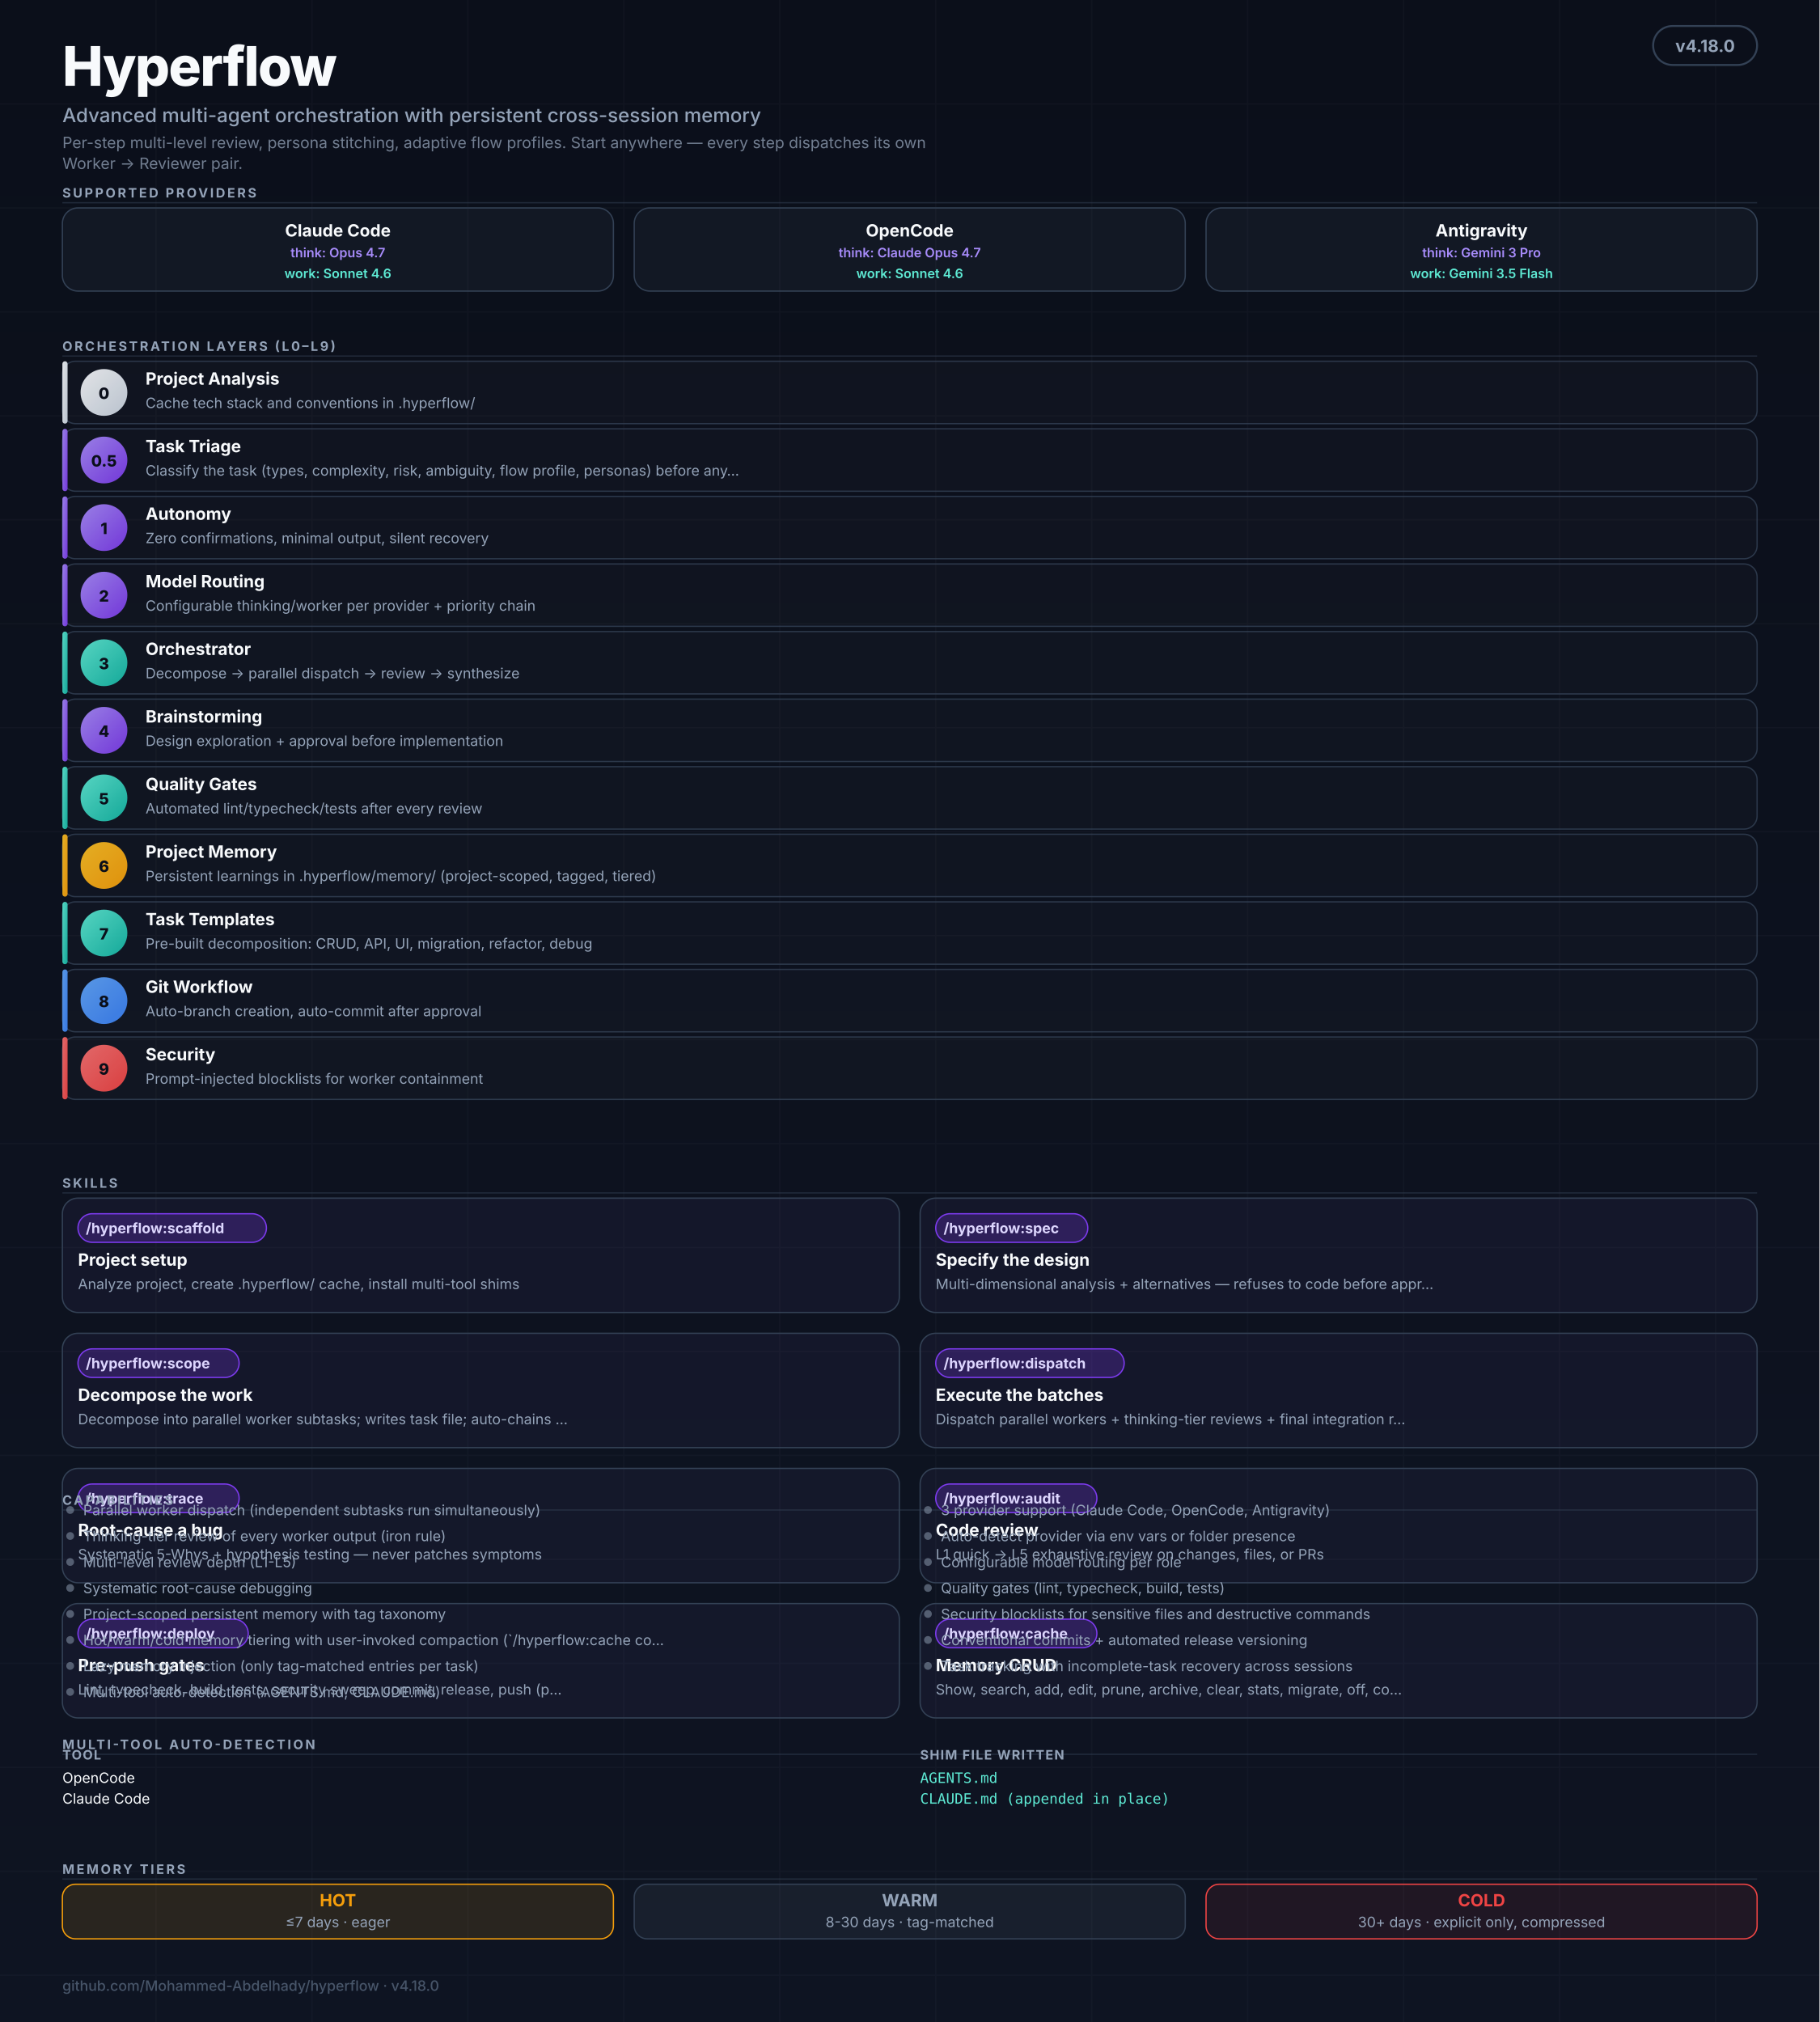
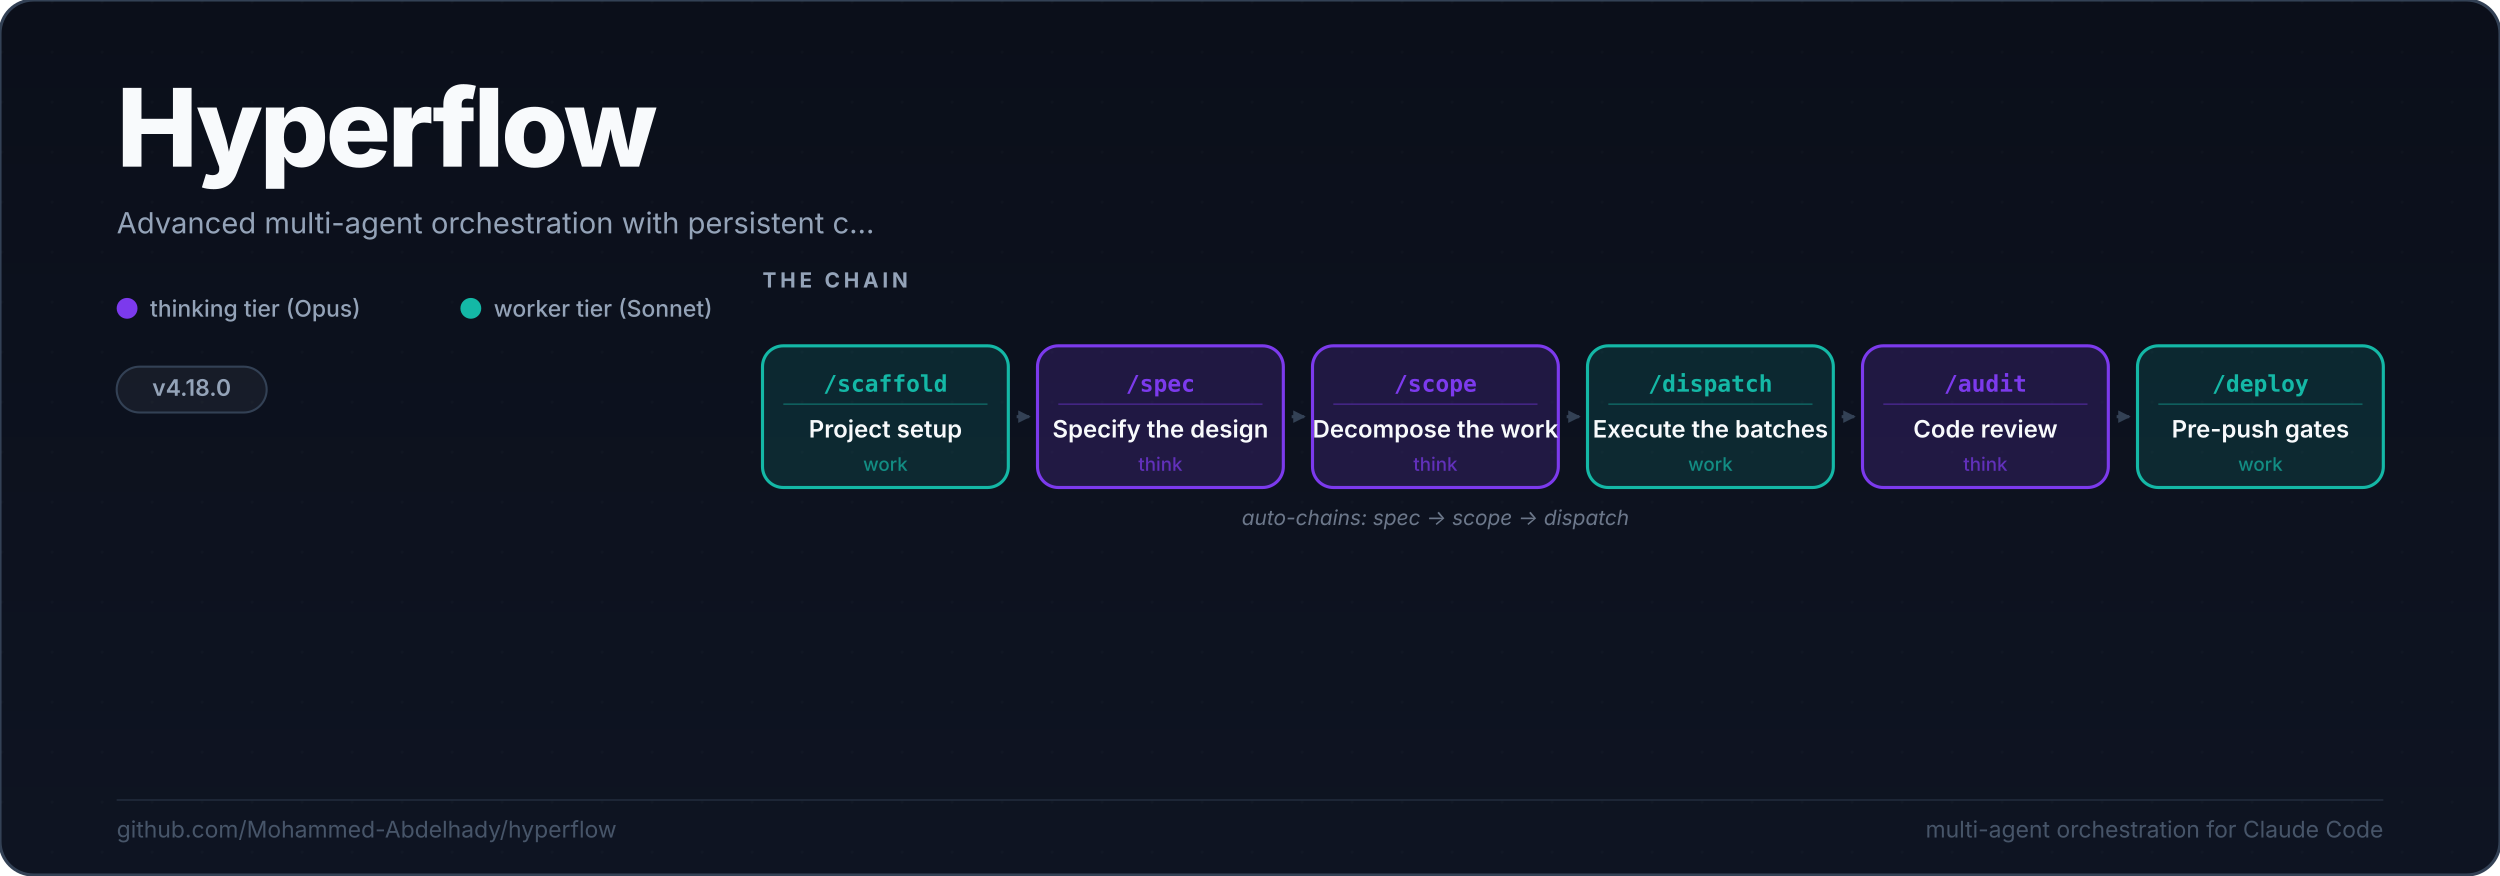
- <svg xmlns="http://www.w3.org/2000/svg" viewBox="0 0 1400 1556" role="img" aria-labelledby="hf-title hf-desc" font-family="ui-sans-serif, -apple-system, BlinkMacSystemFont, 'Segoe UI', Inter, system-ui, sans-serif">
+ <svg xmlns="http://www.w3.org/2000/svg" viewBox="0 0 1200 420" width="1200" height="420" role="img" aria-labelledby="hf-title hf-desc" font-family="ui-sans-serif, -apple-system, BlinkMacSystemFont, 'Segoe UI', Inter, system-ui, sans-serif">
  <defs>
-     <linearGradient id="bg" x1="0" y1="0" x2="0" y2="1">
+     <linearGradient id="bg-grad" x1="0" y1="0" x2="0" y2="1">
      <stop offset="0%" stop-color="#0B0F1A" />
      <stop offset="100%" stop-color="#0E1422" />
    </linearGradient>
-     <linearGradient id="grad-thinking" x1="0" y1="0" x2="1" y2="1">
-       <stop offset="0%" stop-color="#A78BFA" />
-       <stop offset="100%" stop-color="#7C3AED" />
-     </linearGradient>
-     <linearGradient id="grad-worker" x1="0" y1="0" x2="1" y2="1">
-       <stop offset="0%" stop-color="#5EEAD4" />
-       <stop offset="100%" stop-color="#14B8A6" />
-     </linearGradient>
-     <linearGradient id="grad-user" x1="0" y1="0" x2="1" y2="1">
-       <stop offset="0%" stop-color="#F8FAFC" />
-       <stop offset="100%" stop-color="#CBD5E1" />
-     </linearGradient>
-     <linearGradient id="grad-memory" x1="0" y1="0" x2="1" y2="1">
-       <stop offset="0%" stop-color="#FBBF24" />
-       <stop offset="100%" stop-color="#F59E0B" />
-     </linearGradient>
-     <linearGradient id="grad-security" x1="0" y1="0" x2="1" y2="1">
-       <stop offset="0%" stop-color="#F87171" />
-       <stop offset="100%" stop-color="#EF4444" />
-     </linearGradient>
-     <linearGradient id="grad-git" x1="0" y1="0" x2="1" y2="1">
-       <stop offset="0%" stop-color="#60A5FA" />
-       <stop offset="100%" stop-color="#3B82F6" />
-     </linearGradient>
-     <marker id="arr" viewBox="0 0 10 10" refX="9" refY="5" markerWidth="5" markerHeight="5" orient="auto-start-reverse">
-       <path d="M0,0 L10,5 L0,10 Z" fill="#475569" />
+     <marker id="arr" viewBox="0 0 8 8" refX="7" refY="4" markerWidth="4" markerHeight="4" orient="auto">
+       <path d="M0,0 L8,4 L0,8 Z" fill="#334155" />
    </marker>
+     <clipPath id="card-clip">
+       <rect width="1200" height="420" rx="16" />
+     </clipPath>
  </defs>
-   <rect width="1400" height="1556" fill="url(#bg)" />
-   <g opacity="0.04" stroke="#94A3B8" stroke-width="1">
-     <path d="M0 80 H1400 M0 160 H1400 M0 240 H1400 M0 320 H1400 M0 400 H1400 M0 480 H1400 M0 560 H1400 M0 640 H1400 M0 720 H1400 M0 800 H1400 M0 880 H1400 M0 960 H1400 M0 1040 H1400 M0 1120 H1400 M0 1200 H1400 M0 1280 H1400 M0 1360 H1400 M0 1440 H1400 M0 1520 H1400" />
-     <path d="M120 0 V1556 M240 0 V1556 M360 0 V1556 M480 0 V1556 M600 0 V1556 M720 0 V1556 M840 0 V1556 M960 0 V1556 M1080 0 V1556 M1200 0 V1556 M1320 0 V1556" />
-   </g>
-   <g transform="translate(48,20)">
-     <text y="46" fill="#F8FAFC" font-size="42" font-weight="800" letter-spacing="-1">Hyperflow</text>
-     <text y="74" fill="#94A3B8" font-size="15" font-weight="500">Advanced multi-agent orchestration with persistent cross-session memory</text>
-     <text y="94" fill="#94A3B8" font-size="12" opacity="0.75">Per-step multi-level review, persona stitching, adaptive flow profiles. Start anywhere — every step dispatches its own</text>
-     <text y="110" fill="#94A3B8" font-size="12" opacity="0.75">Worker → Reviewer pair.</text>
-   </g>
-   <rect x="1272" y="20" width="80" height="30" rx="15" fill="#0B0F1A" stroke="#334155" stroke-width="1.5" />
-   <text x="1312" y="40" text-anchor="middle" fill="#94A3B8" font-size="13" font-weight="700">v4.18.0</text>
-   <text x="48" y="152" fill="#94A3B8" font-size="10" font-weight="700" letter-spacing="1.6">SUPPORTED PROVIDERS</text>
-   <line x1="48" y1="156" x2="1352" y2="156" stroke="#334155" stroke-width="1" opacity="0.5" />
-   <g transform="translate(48,160)">
-     <rect width="424" height="64" rx="12" fill="rgba(148,163,184,0.06)" stroke="#334155" stroke-width="1" />
-     <text x="212" y="22" text-anchor="middle" fill="#F8FAFC" font-size="13" font-weight="700">Claude Code</text>
-     <text x="212" y="38" text-anchor="middle" fill="#A78BFA" font-size="10" font-weight="600">think: Opus 4.7</text>
-     <text x="212" y="54" text-anchor="middle" fill="#5EEAD4" font-size="10" font-weight="600">work: Sonnet 4.6</text>
-   </g>
-   <g transform="translate(488,160)">
-     <rect width="424" height="64" rx="12" fill="rgba(148,163,184,0.06)" stroke="#334155" stroke-width="1" />
-     <text x="212" y="22" text-anchor="middle" fill="#F8FAFC" font-size="13" font-weight="700">OpenCode</text>
-     <text x="212" y="38" text-anchor="middle" fill="#A78BFA" font-size="10" font-weight="600">think: Claude Opus 4.7</text>
-     <text x="212" y="54" text-anchor="middle" fill="#5EEAD4" font-size="10" font-weight="600">work: Sonnet 4.6</text>
-   </g>
-   <g transform="translate(928,160)">
-     <rect width="424" height="64" rx="12" fill="rgba(148,163,184,0.06)" stroke="#334155" stroke-width="1" />
-     <text x="212" y="22" text-anchor="middle" fill="#F8FAFC" font-size="13" font-weight="700">Antigravity</text>
-     <text x="212" y="38" text-anchor="middle" fill="#A78BFA" font-size="10" font-weight="600">think: Gemini 3 Pro</text>
-     <text x="212" y="54" text-anchor="middle" fill="#5EEAD4" font-size="10" font-weight="600">work: Gemini 3.5 Flash</text>
-   </g>
-   <text x="48" y="270" fill="#94A3B8" font-size="10" font-weight="700" letter-spacing="1.6">ORCHESTRATION LAYERS (L0–L9)</text>
-   <line x1="48" y1="274" x2="1352" y2="274" stroke="#334155" stroke-width="1" opacity="0.5" />
-   <rect x="48" y="278" width="1304" height="48" rx="10" fill="rgba(255,255,255,0.02)" stroke="#334155" stroke-width="1" opacity="0.8" />
-   <rect x="48" y="278" width="4" height="48" rx="2" fill="url(#grad-user)" opacity="0.9" />
-   <circle cx="80" cy="302" r="18" fill="url(#grad-user)" opacity="0.9" />
-   <text x="80" y="307" text-anchor="middle" fill="#0B0F1A" font-size="12" font-weight="800">0</text>
-   <text x="112" y="296" fill="#F8FAFC" font-size="13" font-weight="700">Project Analysis</text>
-   <text x="112" y="314" fill="#94A3B8" font-size="11">Cache tech stack and conventions in .hyperflow/</text>
-   <rect x="48" y="330" width="1304" height="48" rx="10" fill="rgba(255,255,255,0.02)" stroke="#334155" stroke-width="1" opacity="0.8" />
-   <rect x="48" y="330" width="4" height="48" rx="2" fill="url(#grad-thinking)" opacity="0.9" />
-   <circle cx="80" cy="354" r="18" fill="url(#grad-thinking)" opacity="0.9" />
-   <text x="80" y="359" text-anchor="middle" fill="#0B0F1A" font-size="12" font-weight="800">0.5</text>
-   <text x="112" y="348" fill="#F8FAFC" font-size="13" font-weight="700">Task Triage</text>
-   <text x="112" y="366" fill="#94A3B8" font-size="11">Classify the task (types, complexity, risk, ambiguity, flow profile, personas) before any…</text>
-   <rect x="48" y="382" width="1304" height="48" rx="10" fill="rgba(255,255,255,0.02)" stroke="#334155" stroke-width="1" opacity="0.8" />
-   <rect x="48" y="382" width="4" height="48" rx="2" fill="url(#grad-thinking)" opacity="0.9" />
-   <circle cx="80" cy="406" r="18" fill="url(#grad-thinking)" opacity="0.9" />
-   <text x="80" y="411" text-anchor="middle" fill="#0B0F1A" font-size="12" font-weight="800">1</text>
-   <text x="112" y="400" fill="#F8FAFC" font-size="13" font-weight="700">Autonomy</text>
-   <text x="112" y="418" fill="#94A3B8" font-size="11">Zero confirmations, minimal output, silent recovery</text>
-   <rect x="48" y="434" width="1304" height="48" rx="10" fill="rgba(255,255,255,0.02)" stroke="#334155" stroke-width="1" opacity="0.8" />
-   <rect x="48" y="434" width="4" height="48" rx="2" fill="url(#grad-thinking)" opacity="0.9" />
-   <circle cx="80" cy="458" r="18" fill="url(#grad-thinking)" opacity="0.9" />
-   <text x="80" y="463" text-anchor="middle" fill="#0B0F1A" font-size="12" font-weight="800">2</text>
-   <text x="112" y="452" fill="#F8FAFC" font-size="13" font-weight="700">Model Routing</text>
-   <text x="112" y="470" fill="#94A3B8" font-size="11">Configurable thinking/worker per provider + priority chain</text>
-   <rect x="48" y="486" width="1304" height="48" rx="10" fill="rgba(255,255,255,0.02)" stroke="#334155" stroke-width="1" opacity="0.8" />
-   <rect x="48" y="486" width="4" height="48" rx="2" fill="url(#grad-worker)" opacity="0.9" />
-   <circle cx="80" cy="510" r="18" fill="url(#grad-worker)" opacity="0.9" />
-   <text x="80" y="515" text-anchor="middle" fill="#0B0F1A" font-size="12" font-weight="800">3</text>
-   <text x="112" y="504" fill="#F8FAFC" font-size="13" font-weight="700">Orchestrator</text>
-   <text x="112" y="522" fill="#94A3B8" font-size="11">Decompose → parallel dispatch → review → synthesize</text>
-   <rect x="48" y="538" width="1304" height="48" rx="10" fill="rgba(255,255,255,0.02)" stroke="#334155" stroke-width="1" opacity="0.8" />
-   <rect x="48" y="538" width="4" height="48" rx="2" fill="url(#grad-thinking)" opacity="0.9" />
-   <circle cx="80" cy="562" r="18" fill="url(#grad-thinking)" opacity="0.9" />
-   <text x="80" y="567" text-anchor="middle" fill="#0B0F1A" font-size="12" font-weight="800">4</text>
-   <text x="112" y="556" fill="#F8FAFC" font-size="13" font-weight="700">Brainstorming</text>
-   <text x="112" y="574" fill="#94A3B8" font-size="11">Design exploration + approval before implementation</text>
-   <rect x="48" y="590" width="1304" height="48" rx="10" fill="rgba(255,255,255,0.02)" stroke="#334155" stroke-width="1" opacity="0.8" />
-   <rect x="48" y="590" width="4" height="48" rx="2" fill="url(#grad-worker)" opacity="0.9" />
-   <circle cx="80" cy="614" r="18" fill="url(#grad-worker)" opacity="0.9" />
-   <text x="80" y="619" text-anchor="middle" fill="#0B0F1A" font-size="12" font-weight="800">5</text>
-   <text x="112" y="608" fill="#F8FAFC" font-size="13" font-weight="700">Quality Gates</text>
-   <text x="112" y="626" fill="#94A3B8" font-size="11">Automated lint/typecheck/tests after every review</text>
-   <rect x="48" y="642" width="1304" height="48" rx="10" fill="rgba(255,255,255,0.02)" stroke="#334155" stroke-width="1" opacity="0.8" />
-   <rect x="48" y="642" width="4" height="48" rx="2" fill="url(#grad-memory)" opacity="0.9" />
-   <circle cx="80" cy="666" r="18" fill="url(#grad-memory)" opacity="0.9" />
-   <text x="80" y="671" text-anchor="middle" fill="#0B0F1A" font-size="12" font-weight="800">6</text>
-   <text x="112" y="660" fill="#F8FAFC" font-size="13" font-weight="700">Project Memory</text>
-   <text x="112" y="678" fill="#94A3B8" font-size="11">Persistent learnings in .hyperflow/memory/ (project-scoped, tagged, tiered)</text>
-   <rect x="48" y="694" width="1304" height="48" rx="10" fill="rgba(255,255,255,0.02)" stroke="#334155" stroke-width="1" opacity="0.8" />
-   <rect x="48" y="694" width="4" height="48" rx="2" fill="url(#grad-worker)" opacity="0.9" />
-   <circle cx="80" cy="718" r="18" fill="url(#grad-worker)" opacity="0.9" />
-   <text x="80" y="723" text-anchor="middle" fill="#0B0F1A" font-size="12" font-weight="800">7</text>
-   <text x="112" y="712" fill="#F8FAFC" font-size="13" font-weight="700">Task Templates</text>
-   <text x="112" y="730" fill="#94A3B8" font-size="11">Pre-built decomposition: CRUD, API, UI, migration, refactor, debug</text>
-   <rect x="48" y="746" width="1304" height="48" rx="10" fill="rgba(255,255,255,0.02)" stroke="#334155" stroke-width="1" opacity="0.8" />
-   <rect x="48" y="746" width="4" height="48" rx="2" fill="url(#grad-git)" opacity="0.9" />
-   <circle cx="80" cy="770" r="18" fill="url(#grad-git)" opacity="0.9" />
-   <text x="80" y="775" text-anchor="middle" fill="#0B0F1A" font-size="12" font-weight="800">8</text>
-   <text x="112" y="764" fill="#F8FAFC" font-size="13" font-weight="700">Git Workflow</text>
-   <text x="112" y="782" fill="#94A3B8" font-size="11">Auto-branch creation, auto-commit after approval</text>
-   <rect x="48" y="798" width="1304" height="48" rx="10" fill="rgba(255,255,255,0.02)" stroke="#334155" stroke-width="1" opacity="0.8" />
-   <rect x="48" y="798" width="4" height="48" rx="2" fill="url(#grad-security)" opacity="0.9" />
-   <circle cx="80" cy="822" r="18" fill="url(#grad-security)" opacity="0.9" />
-   <text x="80" y="827" text-anchor="middle" fill="#0B0F1A" font-size="12" font-weight="800">9</text>
-   <text x="112" y="816" fill="#F8FAFC" font-size="13" font-weight="700">Security</text>
-   <text x="112" y="834" fill="#94A3B8" font-size="11">Prompt-injected blocklists for worker containment</text>
-   <text x="48" y="914" fill="#94A3B8" font-size="10" font-weight="700" letter-spacing="1.6">SKILLS</text>
-   <line x1="48" y1="918" x2="1352" y2="918" stroke="#334155" stroke-width="1" opacity="0.5" />
-   <g transform="translate(48,922)">
-     <rect width="644" height="88" rx="12" fill="rgba(167,139,250,0.05)" stroke="#334155" stroke-width="1" />
-     <rect x="12" y="12" width="145" height="22" rx="11" fill="rgba(124,58,237,0.25)" stroke="#7C3AED" stroke-width="1" />
-     <text x="18" y="27" fill="#DDD6FE" font-size="11" font-weight="700">/hyperflow:scaffold</text>
-     <text x="12" y="52" fill="#F8FAFC" font-size="13" font-weight="700">Project setup</text>
-     <text x="12" y="70" fill="#94A3B8" font-size="11">Analyze project, create .hyperflow/ cache, install multi-tool shims</text>
-   </g>
-   <g transform="translate(708,922)">
-     <rect width="644" height="88" rx="12" fill="rgba(167,139,250,0.05)" stroke="#334155" stroke-width="1" />
-     <rect x="12" y="12" width="117" height="22" rx="11" fill="rgba(124,58,237,0.25)" stroke="#7C3AED" stroke-width="1" />
-     <text x="18" y="27" fill="#DDD6FE" font-size="11" font-weight="700">/hyperflow:spec</text>
-     <text x="12" y="52" fill="#F8FAFC" font-size="13" font-weight="700">Specify the design</text>
-     <text x="12" y="70" fill="#94A3B8" font-size="11">Multi-dimensional analysis + alternatives — refuses to code before appr…</text>
-   </g>
-   <g transform="translate(48,1026)">
-     <rect width="644" height="88" rx="12" fill="rgba(167,139,250,0.05)" stroke="#334155" stroke-width="1" />
-     <rect x="12" y="12" width="124" height="22" rx="11" fill="rgba(124,58,237,0.25)" stroke="#7C3AED" stroke-width="1" />
-     <text x="18" y="27" fill="#DDD6FE" font-size="11" font-weight="700">/hyperflow:scope</text>
-     <text x="12" y="52" fill="#F8FAFC" font-size="13" font-weight="700">Decompose the work</text>
-     <text x="12" y="70" fill="#94A3B8" font-size="11">Decompose into parallel worker subtasks; writes task file; auto-chains …</text>
-   </g>
-   <g transform="translate(708,1026)">
-     <rect width="644" height="88" rx="12" fill="rgba(167,139,250,0.05)" stroke="#334155" stroke-width="1" />
-     <rect x="12" y="12" width="145" height="22" rx="11" fill="rgba(124,58,237,0.25)" stroke="#7C3AED" stroke-width="1" />
-     <text x="18" y="27" fill="#DDD6FE" font-size="11" font-weight="700">/hyperflow:dispatch</text>
-     <text x="12" y="52" fill="#F8FAFC" font-size="13" font-weight="700">Execute the batches</text>
-     <text x="12" y="70" fill="#94A3B8" font-size="11">Dispatch parallel workers + thinking-tier reviews + final integration r…</text>
-   </g>
-   <g transform="translate(48,1130)">
-     <rect width="644" height="88" rx="12" fill="rgba(167,139,250,0.05)" stroke="#334155" stroke-width="1" />
-     <rect x="12" y="12" width="124" height="22" rx="11" fill="rgba(124,58,237,0.25)" stroke="#7C3AED" stroke-width="1" />
-     <text x="18" y="27" fill="#DDD6FE" font-size="11" font-weight="700">/hyperflow:trace</text>
-     <text x="12" y="52" fill="#F8FAFC" font-size="13" font-weight="700">Root-cause a bug</text>
-     <text x="12" y="70" fill="#94A3B8" font-size="11">Systematic 5-Whys + hypothesis testing — never patches symptoms</text>
-   </g>
-   <g transform="translate(708,1130)">
-     <rect width="644" height="88" rx="12" fill="rgba(167,139,250,0.05)" stroke="#334155" stroke-width="1" />
-     <rect x="12" y="12" width="124" height="22" rx="11" fill="rgba(124,58,237,0.25)" stroke="#7C3AED" stroke-width="1" />
-     <text x="18" y="27" fill="#DDD6FE" font-size="11" font-weight="700">/hyperflow:audit</text>
-     <text x="12" y="52" fill="#F8FAFC" font-size="13" font-weight="700">Code review</text>
-     <text x="12" y="70" fill="#94A3B8" font-size="11">L1 quick → L5 exhaustive review on changes, files, or PRs</text>
-   </g>
-   <g transform="translate(48,1234)">
-     <rect width="644" height="88" rx="12" fill="rgba(167,139,250,0.05)" stroke="#334155" stroke-width="1" />
-     <rect x="12" y="12" width="131" height="22" rx="11" fill="rgba(124,58,237,0.25)" stroke="#7C3AED" stroke-width="1" />
-     <text x="18" y="27" fill="#DDD6FE" font-size="11" font-weight="700">/hyperflow:deploy</text>
-     <text x="12" y="52" fill="#F8FAFC" font-size="13" font-weight="700">Pre-push gates</text>
-     <text x="12" y="70" fill="#94A3B8" font-size="11">Lint, typecheck, build, tests, security sweep, commit, release, push (p…</text>
-   </g>
-   <g transform="translate(708,1234)">
-     <rect width="644" height="88" rx="12" fill="rgba(167,139,250,0.05)" stroke="#334155" stroke-width="1" />
-     <rect x="12" y="12" width="124" height="22" rx="11" fill="rgba(124,58,237,0.25)" stroke="#7C3AED" stroke-width="1" />
-     <text x="18" y="27" fill="#DDD6FE" font-size="11" font-weight="700">/hyperflow:cache</text>
-     <text x="12" y="52" fill="#F8FAFC" font-size="13" font-weight="700">Memory CRUD</text>
-     <text x="12" y="70" fill="#94A3B8" font-size="11">Show, search, add, edit, prune, archive, clear, stats, migrate, off, co…</text>
-   </g>
-   <text x="48" y="1158" fill="#94A3B8" font-size="10" font-weight="700" letter-spacing="1.6">CAPABILITIES</text>
-   <line x1="48" y1="1162" x2="1352" y2="1162" stroke="#334155" stroke-width="1" opacity="0.5" />
-   <circle cx="54" cy="1162" r="3" fill="#94A3B8" opacity="0.5" />
-   <text x="64" y="1166" fill="#94A3B8" font-size="11">Parallel worker dispatch (independent subtasks run simultaneously)</text>
-   <circle cx="54" cy="1182" r="3" fill="#94A3B8" opacity="0.5" />
-   <text x="64" y="1186" fill="#94A3B8" font-size="11">Thinking-tier review of every worker output (iron rule)</text>
-   <circle cx="54" cy="1202" r="3" fill="#94A3B8" opacity="0.5" />
-   <text x="64" y="1206" fill="#94A3B8" font-size="11">Multi-level review depth (L1-L5)</text>
-   <circle cx="54" cy="1222" r="3" fill="#94A3B8" opacity="0.5" />
-   <text x="64" y="1226" fill="#94A3B8" font-size="11">Systematic root-cause debugging</text>
-   <circle cx="54" cy="1242" r="3" fill="#94A3B8" opacity="0.5" />
-   <text x="64" y="1246" fill="#94A3B8" font-size="11">Project-scoped persistent memory with tag taxonomy</text>
-   <circle cx="54" cy="1262" r="3" fill="#94A3B8" opacity="0.5" />
-   <text x="64" y="1266" fill="#94A3B8" font-size="11">Hot/warm/cold memory tiering with user-invoked compaction (`/hyperflow:cache co…</text>
-   <circle cx="54" cy="1282" r="3" fill="#94A3B8" opacity="0.5" />
-   <text x="64" y="1286" fill="#94A3B8" font-size="11">Lazy memory injection (only tag-matched entries per task)</text>
-   <circle cx="54" cy="1302" r="3" fill="#94A3B8" opacity="0.5" />
-   <text x="64" y="1306" fill="#94A3B8" font-size="11">Multi-tool auto-detection (AGENTS.md, CLAUDE.md)</text>
-   <circle cx="714" cy="1162" r="3" fill="#94A3B8" opacity="0.5" />
-   <text x="724" y="1166" fill="#94A3B8" font-size="11">3 provider support (Claude Code, OpenCode, Antigravity)</text>
-   <circle cx="714" cy="1182" r="3" fill="#94A3B8" opacity="0.5" />
-   <text x="724" y="1186" fill="#94A3B8" font-size="11">Auto-detect provider via env vars or folder presence</text>
-   <circle cx="714" cy="1202" r="3" fill="#94A3B8" opacity="0.5" />
-   <text x="724" y="1206" fill="#94A3B8" font-size="11">Configurable model routing per role</text>
-   <circle cx="714" cy="1222" r="3" fill="#94A3B8" opacity="0.5" />
-   <text x="724" y="1226" fill="#94A3B8" font-size="11">Quality gates (lint, typecheck, build, tests)</text>
-   <circle cx="714" cy="1242" r="3" fill="#94A3B8" opacity="0.5" />
-   <text x="724" y="1246" fill="#94A3B8" font-size="11">Security blocklists for sensitive files and destructive commands</text>
-   <circle cx="714" cy="1262" r="3" fill="#94A3B8" opacity="0.5" />
-   <text x="724" y="1266" fill="#94A3B8" font-size="11">Conventional commits + automated release versioning</text>
-   <circle cx="714" cy="1282" r="3" fill="#94A3B8" opacity="0.5" />
-   <text x="724" y="1286" fill="#94A3B8" font-size="11">Task tracking with incomplete-task recovery across sessions</text>
-   <text x="48" y="1346" fill="#94A3B8" font-size="10" font-weight="700" letter-spacing="1.6">MULTI-TOOL AUTO-DETECTION</text>
-   <line x1="48" y1="1350" x2="1352" y2="1350" stroke="#334155" stroke-width="1" opacity="0.5" />
-   <text x="48" y="1354" fill="#94A3B8" font-size="10" font-weight="700" letter-spacing="0.8">TOOL</text>
-   <text x="708" y="1354" fill="#94A3B8" font-size="10" font-weight="700" letter-spacing="0.8">SHIM FILE WRITTEN</text>
-   <text x="48" y="1372" fill="#F8FAFC" font-size="11">OpenCode</text>
-   <text x="708" y="1372" fill="#5EEAD4" font-size="11" font-family="ui-monospace, SFMono-Regular, Menlo, monospace">AGENTS.md</text>
-   <text x="48" y="1388" fill="#F8FAFC" font-size="11">Claude Code</text>
-   <text x="708" y="1388" fill="#5EEAD4" font-size="11" font-family="ui-monospace, SFMono-Regular, Menlo, monospace">CLAUDE.md (appended in place)</text>
-   <text x="48" y="1442" fill="#94A3B8" font-size="10" font-weight="700" letter-spacing="1.6">MEMORY TIERS</text>
-   <line x1="48" y1="1446" x2="1352" y2="1446" stroke="#334155" stroke-width="1" opacity="0.5" />
-   <rect x="48" y="1450" width="424" height="42" rx="10" fill="rgba(245,158,11,0.12)" stroke="#F59E0B" stroke-width="1" />
-   <text x="260" y="1467" text-anchor="middle" fill="#F59E0B" font-size="13" font-weight="700">HOT</text>
-   <text x="260" y="1483" text-anchor="middle" fill="#94A3B8" font-size="11">≤7 days · eager</text>
-   <rect x="488" y="1450" width="424" height="42" rx="10" fill="rgba(148,163,184,0.08)" stroke="#334155" stroke-width="1" />
-   <text x="700" y="1467" text-anchor="middle" fill="#94A3B8" font-size="13" font-weight="700">WARM</text>
-   <text x="700" y="1483" text-anchor="middle" fill="#94A3B8" font-size="11">8-30 days · tag-matched</text>
-   <rect x="928" y="1450" width="424" height="42" rx="10" fill="rgba(239,68,68,0.08)" stroke="#EF4444" stroke-width="1" />
-   <text x="1140" y="1467" text-anchor="middle" fill="#EF4444" font-size="13" font-weight="700">COLD</text>
-   <text x="1140" y="1483" text-anchor="middle" fill="#94A3B8" font-size="11">30+ days · explicit only, compressed</text>
-   <text x="48" y="1532" fill="#475569" font-size="11" font-weight="500">
-     github.com/Mohammed-Abdelhady/hyperflow · v4.18.0</text>
+   <rect width="1200" height="420" rx="16" fill="url(#bg-grad)" stroke="#334155" stroke-width="1.5" />
+   <pattern id="dot-grid" width="24" height="24" patternUnits="userSpaceOnUse">
+     <circle cx="1" cy="1" r="0.75" fill="#94A3B8" />
+   </pattern>
+   <rect clip-path="url(#card-clip)" x="0" y="0" width="1200" height="420" fill="url(#dot-grid)" opacity="0.025" />
+   <text x="56" y="80" fill="#F8FAFC" font-size="52" font-weight="800" letter-spacing="-1.5">Hyperflow</text>
+   <text x="56" y="112" fill="#94A3B8" font-size="14" font-weight="400">Advanced multi-agent orchestration with persistent c...</text>
+   <circle cx="61" cy="148" r="5" fill="#7C3AED" />
+   <text x="72" y="152" fill="#94A3B8" font-size="11" font-weight="500">thinking tier (Opus)</text>
+   <circle cx="226" cy="148" r="5" fill="#14B8A6" />
+   <text x="237" y="152" fill="#94A3B8" font-size="11" font-weight="500">worker tier (Sonnet)</text>
+   <rect x="56" y="176" width="72" height="22" rx="11" fill="rgba(255,255,255,0.05)" stroke="#334155" stroke-width="1" />
+   <text x="92" y="190" text-anchor="middle" fill="#94A3B8" font-size="11" font-weight="600">v4.18.0</text>
+   <text x="366" y="138" fill="#94A3B8" font-size="10" font-weight="700" letter-spacing="1.8">THE CHAIN</text>
+   <rect x="366" y="166" width="118" height="68" rx="10" fill="rgba(20,184,166,0.14)" stroke="#14B8A6" stroke-width="1.5" />
+   <text x="425" y="188" text-anchor="middle" fill="#14B8A6" font-size="11" font-weight="700" font-family="ui-monospace, SFMono-Regular, Menlo, monospace">/scaffold</text>
+   <line x1="376" y1="194" x2="474" y2="194" stroke="#14B8A6" stroke-width="0.75" opacity="0.4" />
+   <text x="425" y="210" text-anchor="middle" fill="#F8FAFC" font-size="11.5" font-weight="600">Project setup</text>
+   <text x="425" y="226" text-anchor="middle" fill="#14B8A6" font-size="9" font-weight="500" opacity="0.7">work</text>
+   <line x1="488" y1="200" x2="494" y2="200" stroke="#334155" stroke-width="1.5" marker-end="url(#arr)" />
+   <rect x="498" y="166" width="118" height="68" rx="10" fill="rgba(124,58,237,0.18)" stroke="#7C3AED" stroke-width="1.5" />
+   <text x="557" y="188" text-anchor="middle" fill="#7C3AED" font-size="11" font-weight="700" font-family="ui-monospace, SFMono-Regular, Menlo, monospace">/spec</text>
+   <line x1="508" y1="194" x2="606" y2="194" stroke="#7C3AED" stroke-width="0.75" opacity="0.4" />
+   <text x="557" y="210" text-anchor="middle" fill="#F8FAFC" font-size="11.5" font-weight="600">Specify the design</text>
+   <text x="557" y="226" text-anchor="middle" fill="#7C3AED" font-size="9" font-weight="500" opacity="0.7">think</text>
+   <line x1="620" y1="200" x2="626" y2="200" stroke="#334155" stroke-width="1.5" marker-end="url(#arr)" />
+   <rect x="630" y="166" width="118" height="68" rx="10" fill="rgba(124,58,237,0.18)" stroke="#7C3AED" stroke-width="1.5" />
+   <text x="689" y="188" text-anchor="middle" fill="#7C3AED" font-size="11" font-weight="700" font-family="ui-monospace, SFMono-Regular, Menlo, monospace">/scope</text>
+   <line x1="640" y1="194" x2="738" y2="194" stroke="#7C3AED" stroke-width="0.75" opacity="0.4" />
+   <text x="689" y="210" text-anchor="middle" fill="#F8FAFC" font-size="11.5" font-weight="600">Decompose the work</text>
+   <text x="689" y="226" text-anchor="middle" fill="#7C3AED" font-size="9" font-weight="500" opacity="0.7">think</text>
+   <line x1="752" y1="200" x2="758" y2="200" stroke="#334155" stroke-width="1.5" marker-end="url(#arr)" />
+   <rect x="762" y="166" width="118" height="68" rx="10" fill="rgba(20,184,166,0.14)" stroke="#14B8A6" stroke-width="1.5" />
+   <text x="821" y="188" text-anchor="middle" fill="#14B8A6" font-size="11" font-weight="700" font-family="ui-monospace, SFMono-Regular, Menlo, monospace">/dispatch</text>
+   <line x1="772" y1="194" x2="870" y2="194" stroke="#14B8A6" stroke-width="0.75" opacity="0.4" />
+   <text x="821" y="210" text-anchor="middle" fill="#F8FAFC" font-size="11.5" font-weight="600">Execute the batches</text>
+   <text x="821" y="226" text-anchor="middle" fill="#14B8A6" font-size="9" font-weight="500" opacity="0.7">work</text>
+   <line x1="884" y1="200" x2="890" y2="200" stroke="#334155" stroke-width="1.5" marker-end="url(#arr)" />
+   <rect x="894" y="166" width="118" height="68" rx="10" fill="rgba(124,58,237,0.18)" stroke="#7C3AED" stroke-width="1.5" />
+   <text x="953" y="188" text-anchor="middle" fill="#7C3AED" font-size="11" font-weight="700" font-family="ui-monospace, SFMono-Regular, Menlo, monospace">/audit</text>
+   <line x1="904" y1="194" x2="1002" y2="194" stroke="#7C3AED" stroke-width="0.75" opacity="0.4" />
+   <text x="953" y="210" text-anchor="middle" fill="#F8FAFC" font-size="11.5" font-weight="600">Code review</text>
+   <text x="953" y="226" text-anchor="middle" fill="#7C3AED" font-size="9" font-weight="500" opacity="0.7">think</text>
+   <line x1="1016" y1="200" x2="1022" y2="200" stroke="#334155" stroke-width="1.5" marker-end="url(#arr)" />
+   <rect x="1026" y="166" width="118" height="68" rx="10" fill="rgba(20,184,166,0.14)" stroke="#14B8A6" stroke-width="1.5" />
+   <text x="1085" y="188" text-anchor="middle" fill="#14B8A6" font-size="11" font-weight="700" font-family="ui-monospace, SFMono-Regular, Menlo, monospace">/deploy</text>
+   <line x1="1036" y1="194" x2="1134" y2="194" stroke="#14B8A6" stroke-width="0.75" opacity="0.4" />
+   <text x="1085" y="210" text-anchor="middle" fill="#F8FAFC" font-size="11.5" font-weight="600">Pre-push gates</text>
+   <text x="1085" y="226" text-anchor="middle" fill="#14B8A6" font-size="9" font-weight="500" opacity="0.7">work</text>
+   <text x="689" y="252" fill="#94A3B8" font-size="10" text-anchor="middle" font-style="italic" opacity="0.7">auto-chains: spec → scope → dispatch</text>
+   <line x1="56" y1="384" x2="1144" y2="384" stroke="#334155" stroke-width="0.75" opacity="0.5" />
+   <text x="56" y="402" fill="#475569" font-size="11">github.com/Mohammed-Abdelhady/hyperflow</text>
+   <text x="1144" y="402" text-anchor="end" fill="#475569" font-size="11">multi-agent orchestration for Claude Code</text>
</svg>
